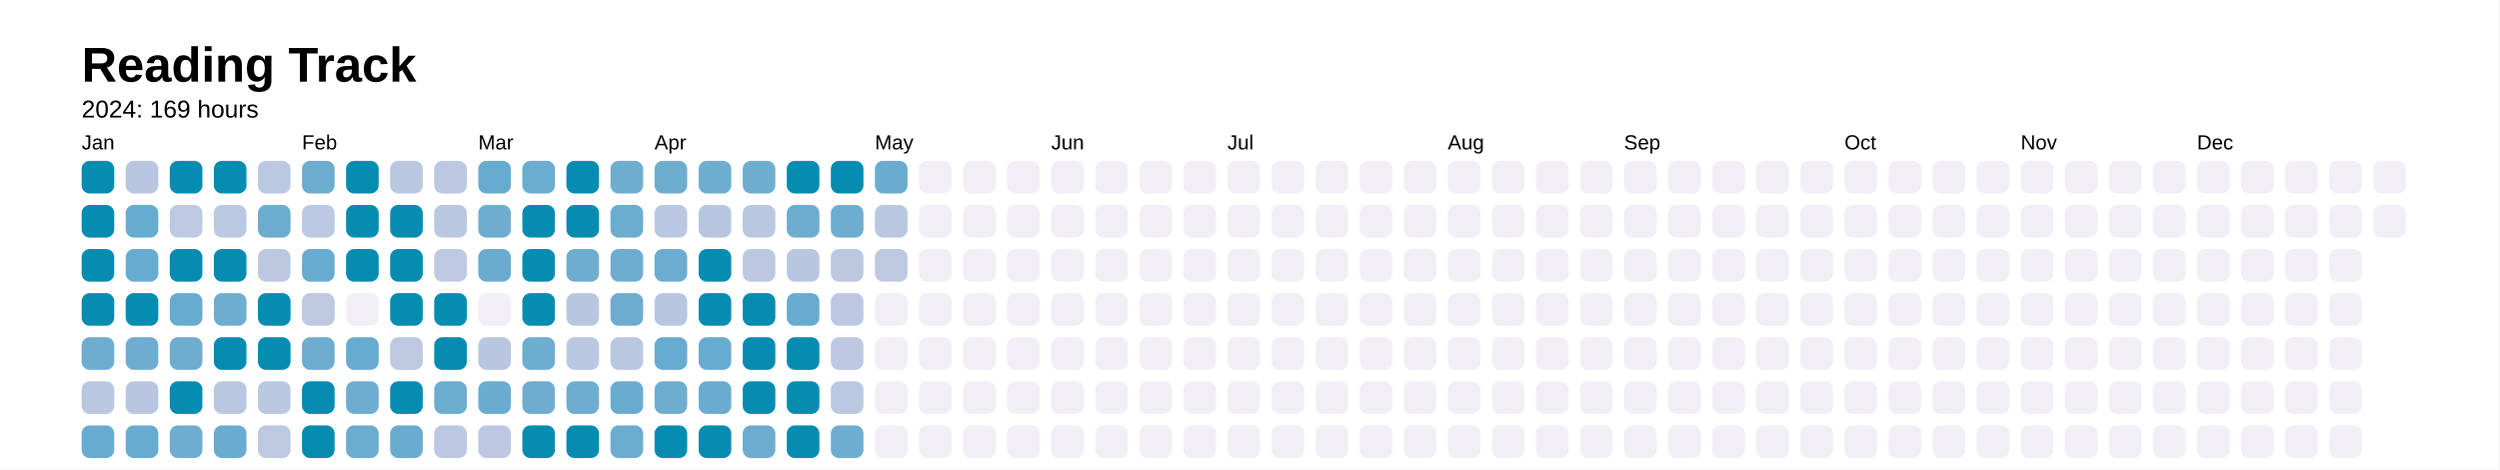
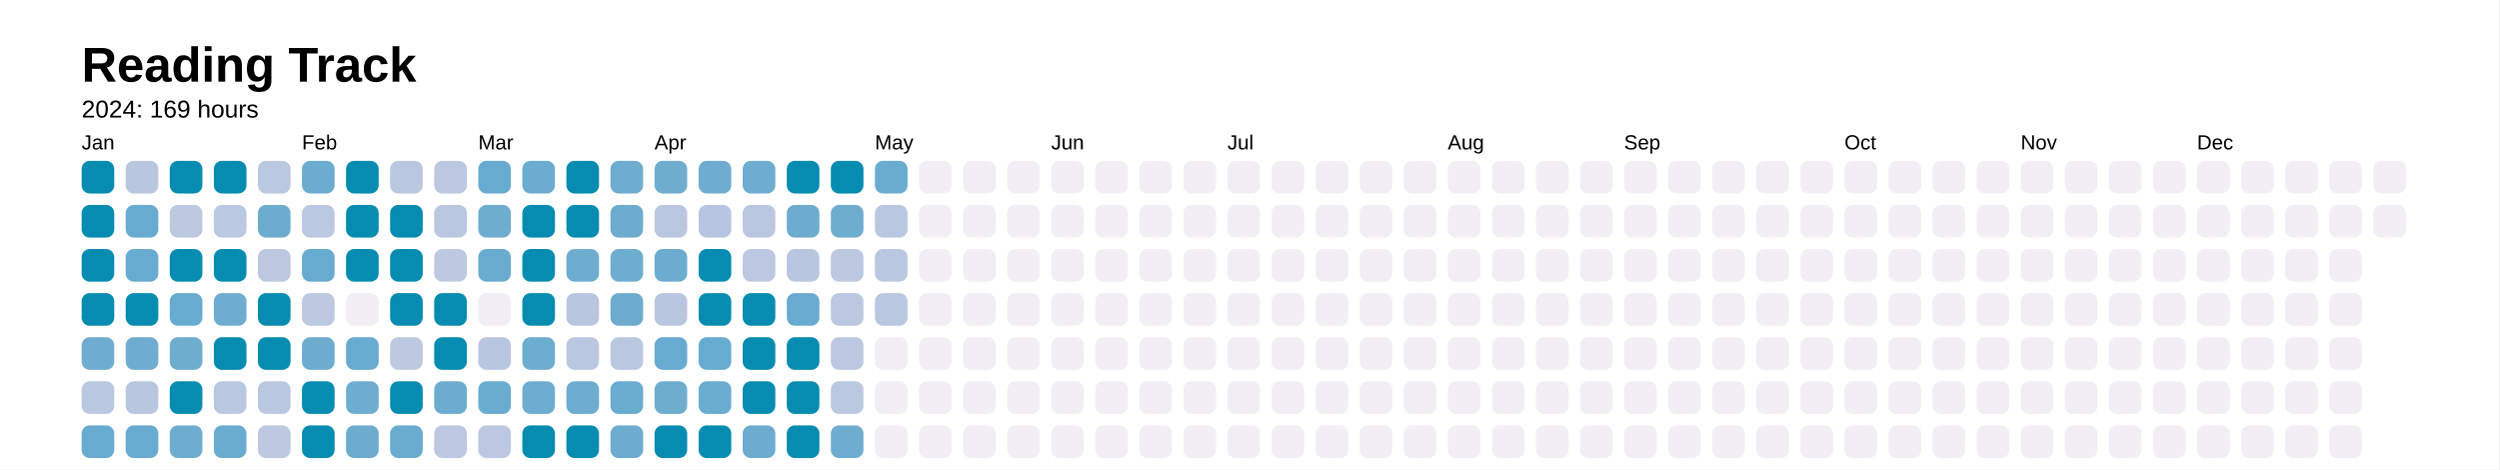
<svg xmlns="http://www.w3.org/2000/svg" baseProfile="full" height="57.5mm" version="1.1" viewBox="0,0,306.2,57.5" width="306.2mm">
  <defs />
  <rect fill="#FFFFFF" height="57.5" width="306.2" x="0" y="0" />
  <text fill="#000000" style="font-size:6px; font-family:Arial; font-weight:bold;" x="10" y="10">Reading Track</text>
  <text fill="#000000" style="font-size:3px; font-family:Arial;" x="10" y="14.4">2024: 169 hours</text>
  <text fill="#000000" style="font-size:2.5px; font-family:Arial" x="10" y="18.3">Jan</text>
  <rect fill="#058cb0" height="4" rx="1" ry="1" width="4" x="10" y="19.7" />
  <rect fill="#058cb0" height="4" rx="1" ry="1" width="4" x="10" y="25.1" />
  <rect fill="#058cb0" height="4" rx="1" ry="1" width="4" x="10" y="30.5" />
  <rect fill="#058cb0" height="4" rx="1" ry="1" width="4" x="10" y="35.9" />
  <rect fill="#6eadcf" height="4" rx="1" ry="1" width="4" x="10" y="41.3" />
  <rect fill="#bac7e0" height="4" rx="1" ry="1" width="4" x="10" y="46.7" />
  <rect fill="#67abd0" height="4" rx="1" ry="1" width="4" x="10" y="52.1" />
  <rect fill="#b8c6e0" height="4" rx="1" ry="1" width="4" x="15.4" y="19.7" />
  <rect fill="#68abd0" height="4" rx="1" ry="1" width="4" x="15.4" y="25.1" />
  <rect fill="#67abd0" height="4" rx="1" ry="1" width="4" x="15.4" y="30.5" />
  <rect fill="#058cb0" height="4" rx="1" ry="1" width="4" x="15.4" y="35.9" />
  <rect fill="#6eadcf" height="4" rx="1" ry="1" width="4" x="15.4" y="41.3" />
  <rect fill="#b9c6e0" height="4" rx="1" ry="1" width="4" x="15.4" y="46.7" />
  <rect fill="#67abd0" height="4" rx="1" ry="1" width="4" x="15.4" y="52.1" />
  <rect fill="#058cb0" height="4" rx="1" ry="1" width="4" x="20.8" y="19.7" />
  <rect fill="#bcc9e1" height="4" rx="1" ry="1" width="4" x="20.8" y="25.1" />
  <rect fill="#058cb0" height="4" rx="1" ry="1" width="4" x="20.8" y="30.5" />
  <rect fill="#68abd0" height="4" rx="1" ry="1" width="4" x="20.8" y="35.9" />
  <rect fill="#6fadcf" height="4" rx="1" ry="1" width="4" x="20.8" y="41.3" />
  <rect fill="#058cb0" height="4" rx="1" ry="1" width="4" x="20.8" y="46.7" />
  <rect fill="#6eadcf" height="4" rx="1" ry="1" width="4" x="20.8" y="52.1" />
  <rect fill="#058cb0" height="4" rx="1" ry="1" width="4" x="26.2" y="19.7" />
  <rect fill="#bbc8e1" height="4" rx="1" ry="1" width="4" x="26.2" y="25.1" />
  <rect fill="#058cb0" height="4" rx="1" ry="1" width="4" x="26.2" y="30.5" />
  <rect fill="#6eadcf" height="4" rx="1" ry="1" width="4" x="26.2" y="35.9" />
  <rect fill="#058cb0" height="4" rx="1" ry="1" width="4" x="26.2" y="41.3" />
  <rect fill="#b9c7e0" height="4" rx="1" ry="1" width="4" x="26.2" y="46.7" />
  <rect fill="#6aacd0" height="4" rx="1" ry="1" width="4" x="26.2" y="52.1" />
  <rect fill="#bbc8e1" height="4" rx="1" ry="1" width="4" x="31.6" y="19.7" />
  <rect fill="#6caccf" height="4" rx="1" ry="1" width="4" x="31.6" y="25.1" />
  <rect fill="#bbc8e0" height="4" rx="1" ry="1" width="4" x="31.6" y="30.5" />
  <rect fill="#058cb0" height="4" rx="1" ry="1" width="4" x="31.6" y="35.9" />
  <rect fill="#058cb0" height="4" rx="1" ry="1" width="4" x="31.6" y="41.3" />
  <rect fill="#bac7e0" height="4" rx="1" ry="1" width="4" x="31.6" y="46.7" />
  <rect fill="#bcc9e1" height="4" rx="1" ry="1" width="4" x="31.6" y="52.1" />
  <text fill="#000000" style="font-size:2.5px; font-family:Arial" x="37.0" y="18.3">Feb</text>
  <rect fill="#6caccf" height="4" rx="1" ry="1" width="4" x="37.0" y="19.7" />
  <rect fill="#bbc8e1" height="4" rx="1" ry="1" width="4" x="37.0" y="25.1" />
  <rect fill="#68abd0" height="4" rx="1" ry="1" width="4" x="37.0" y="30.5" />
  <rect fill="#bdc9e1" height="4" rx="1" ry="1" width="4" x="37.0" y="35.9" />
  <rect fill="#6daccf" height="4" rx="1" ry="1" width="4" x="37.0" y="41.3" />
  <rect fill="#058cb0" height="4" rx="1" ry="1" width="4" x="37.0" y="46.7" />
  <rect fill="#058cb0" height="4" rx="1" ry="1" width="4" x="37.0" y="52.1" />
  <rect fill="#058cb0" height="4" rx="1" ry="1" width="4" x="42.4" y="19.7" />
  <rect fill="#058cb0" height="4" rx="1" ry="1" width="4" x="42.4" y="25.1" />
  <rect fill="#058cb0" height="4" rx="1" ry="1" width="4" x="42.4" y="30.5" />
  <rect fill="#f1eef6" height="4" rx="1" ry="1" width="4" x="42.4" y="35.9" />
  <rect fill="#67abd0" height="4" rx="1" ry="1" width="4" x="42.4" y="41.3" />
  <rect fill="#6eadcf" height="4" rx="1" ry="1" width="4" x="42.4" y="46.7" />
  <rect fill="#6baccf" height="4" rx="1" ry="1" width="4" x="42.4" y="52.1" />
  <rect fill="#bac7e0" height="4" rx="1" ry="1" width="4" x="47.8" y="19.7" />
  <rect fill="#058cb0" height="4" rx="1" ry="1" width="4" x="47.8" y="25.1" />
  <rect fill="#058cb0" height="4" rx="1" ry="1" width="4" x="47.8" y="30.5" />
  <rect fill="#058cb0" height="4" rx="1" ry="1" width="4" x="47.8" y="35.9" />
  <rect fill="#bdc9e1" height="4" rx="1" ry="1" width="4" x="47.8" y="41.3" />
  <rect fill="#058cb0" height="4" rx="1" ry="1" width="4" x="47.8" y="46.7" />
  <rect fill="#6aacd0" height="4" rx="1" ry="1" width="4" x="47.8" y="52.1" />
  <rect fill="#bcc8e1" height="4" rx="1" ry="1" width="4" x="53.2" y="19.7" />
  <rect fill="#bac7e0" height="4" rx="1" ry="1" width="4" x="53.2" y="25.1" />
  <rect fill="#bdc9e1" height="4" rx="1" ry="1" width="4" x="53.2" y="30.5" />
  <rect fill="#058cb0" height="4" rx="1" ry="1" width="4" x="53.2" y="35.9" />
  <rect fill="#058cb0" height="4" rx="1" ry="1" width="4" x="53.2" y="41.3" />
  <rect fill="#6caccf" height="4" rx="1" ry="1" width="4" x="53.2" y="46.7" />
  <rect fill="#bcc8e1" height="4" rx="1" ry="1" width="4" x="53.2" y="52.1" />
  <text fill="#000000" style="font-size:2.5px; font-family:Arial" x="58.6" y="18.3">Mar</text>
  <rect fill="#68abd0" height="4" rx="1" ry="1" width="4" x="58.6" y="19.7" />
  <rect fill="#6fadcf" height="4" rx="1" ry="1" width="4" x="58.6" y="25.1" />
  <rect fill="#69acd0" height="4" rx="1" ry="1" width="4" x="58.6" y="30.5" />
  <rect fill="#f1eef6" height="4" rx="1" ry="1" width="4" x="58.6" y="35.9" />
  <rect fill="#b9c6e0" height="4" rx="1" ry="1" width="4" x="58.6" y="41.3" />
  <rect fill="#69acd0" height="4" rx="1" ry="1" width="4" x="58.6" y="46.7" />
  <rect fill="#bcc8e1" height="4" rx="1" ry="1" width="4" x="58.6" y="52.1" />
  <rect fill="#6bacd0" height="4" rx="1" ry="1" width="4" x="64" y="19.7" />
  <rect fill="#058cb0" height="4" rx="1" ry="1" width="4" x="64" y="25.1" />
  <rect fill="#058cb0" height="4" rx="1" ry="1" width="4" x="64" y="30.5" />
  <rect fill="#058cb0" height="4" rx="1" ry="1" width="4" x="64" y="35.9" />
  <rect fill="#6dadcf" height="4" rx="1" ry="1" width="4" x="64" y="41.3" />
  <rect fill="#6eadcf" height="4" rx="1" ry="1" width="4" x="64" y="46.7" />
  <rect fill="#058cb0" height="4" rx="1" ry="1" width="4" x="64" y="52.1" />
  <rect fill="#058cb0" height="4" rx="1" ry="1" width="4" x="69.4" y="19.7" />
  <rect fill="#058cb0" height="4" rx="1" ry="1" width="4" x="69.4" y="25.1" />
  <rect fill="#6eadcf" height="4" rx="1" ry="1" width="4" x="69.4" y="30.5" />
  <rect fill="#b9c6e0" height="4" rx="1" ry="1" width="4" x="69.4" y="35.9" />
  <rect fill="#bac7e0" height="4" rx="1" ry="1" width="4" x="69.4" y="41.3" />
  <rect fill="#6eadcf" height="4" rx="1" ry="1" width="4" x="69.4" y="46.7" />
  <rect fill="#058cb0" height="4" rx="1" ry="1" width="4" x="69.4" y="52.1" />
  <rect fill="#6eadcf" height="4" rx="1" ry="1" width="4" x="74.8" y="19.7" />
  <rect fill="#6baccf" height="4" rx="1" ry="1" width="4" x="74.8" y="25.1" />
  <rect fill="#6eadcf" height="4" rx="1" ry="1" width="4" x="74.8" y="30.5" />
  <rect fill="#6daccf" height="4" rx="1" ry="1" width="4" x="74.8" y="35.9" />
  <rect fill="#bac7e0" height="4" rx="1" ry="1" width="4" x="74.8" y="41.3" />
  <rect fill="#69acd0" height="4" rx="1" ry="1" width="4" x="74.8" y="46.7" />
  <rect fill="#6caccf" height="4" rx="1" ry="1" width="4" x="74.8" y="52.1" />
  <text fill="#000000" style="font-size:2.5px; font-family:Arial" x="80.2" y="18.3">Apr</text>
  <rect fill="#6fadcf" height="4" rx="1" ry="1" width="4" x="80.2" y="19.7" />
  <rect fill="#bac7e0" height="4" rx="1" ry="1" width="4" x="80.2" y="25.1" />
  <rect fill="#6bacd0" height="4" rx="1" ry="1" width="4" x="80.2" y="30.5" />
  <rect fill="#b8c6e0" height="4" rx="1" ry="1" width="4" x="80.2" y="35.9" />
  <rect fill="#67abd0" height="4" rx="1" ry="1" width="4" x="80.2" y="41.3" />
  <rect fill="#6fadcf" height="4" rx="1" ry="1" width="4" x="80.2" y="46.7" />
  <rect fill="#058cb0" height="4" rx="1" ry="1" width="4" x="80.2" y="52.1" />
  <rect fill="#6eadcf" height="4" rx="1" ry="1" width="4" x="85.6" y="19.7" />
  <rect fill="#b7c5e0" height="4" rx="1" ry="1" width="4" x="85.6" y="25.1" />
  <rect fill="#058cb0" height="4" rx="1" ry="1" width="4" x="85.6" y="30.5" />
  <rect fill="#058cb0" height="4" rx="1" ry="1" width="4" x="85.6" y="35.9" />
  <rect fill="#67abd0" height="4" rx="1" ry="1" width="4" x="85.6" y="41.3" />
  <rect fill="#6aacd0" height="4" rx="1" ry="1" width="4" x="85.6" y="46.7" />
  <rect fill="#058cb0" height="4" rx="1" ry="1" width="4" x="85.6" y="52.1" />
  <rect fill="#6eadcf" height="4" rx="1" ry="1" width="4" x="91" y="19.7" />
  <rect fill="#bac7e0" height="4" rx="1" ry="1" width="4" x="91" y="25.1" />
  <rect fill="#bcc8e1" height="4" rx="1" ry="1" width="4" x="91" y="30.5" />
  <rect fill="#058cb0" height="4" rx="1" ry="1" width="4" x="91" y="35.9" />
  <rect fill="#058cb0" height="4" rx="1" ry="1" width="4" x="91" y="41.3" />
  <rect fill="#058cb0" height="4" rx="1" ry="1" width="4" x="91" y="46.7" />
  <rect fill="#6daccf" height="4" rx="1" ry="1" width="4" x="91" y="52.1" />
  <rect fill="#058cb0" height="4" rx="1" ry="1" width="4" x="96.4" y="19.7" />
  <rect fill="#6daccf" height="4" rx="1" ry="1" width="4" x="96.4" y="25.1" />
  <rect fill="#b9c6e0" height="4" rx="1" ry="1" width="4" x="96.4" y="30.5" />
  <rect fill="#69abd0" height="4" rx="1" ry="1" width="4" x="96.4" y="35.9" />
  <rect fill="#058cb0" height="4" rx="1" ry="1" width="4" x="96.4" y="41.3" />
  <rect fill="#058cb0" height="4" rx="1" ry="1" width="4" x="96.4" y="46.7" />
  <rect fill="#058cb0" height="4" rx="1" ry="1" width="4" x="96.4" y="52.1" />
  <rect fill="#058cb0" height="4" rx="1" ry="1" width="4" x="101.8" y="19.7" />
  <rect fill="#6fadcf" height="4" rx="1" ry="1" width="4" x="101.8" y="25.1" />
  <rect fill="#bbc8e0" height="4" rx="1" ry="1" width="4" x="101.8" y="30.5" />
  <rect fill="#bcc8e1" height="4" rx="1" ry="1" width="4" x="101.8" y="35.9" />
  <rect fill="#bcc8e1" height="4" rx="1" ry="1" width="4" x="101.8" y="41.3" />
  <rect fill="#bbc8e1" height="4" rx="1" ry="1" width="4" x="101.8" y="46.7" />
  <rect fill="#6eadcf" height="4" rx="1" ry="1" width="4" x="101.8" y="52.1" />
  <text fill="#000000" style="font-size:2.5px; font-family:Arial" x="107.2" y="18.3">May</text>
  <rect fill="#6aacd0" height="4" rx="1" ry="1" width="4" x="107.2" y="19.7" />
  <rect fill="#bac7e0" height="4" rx="1" ry="1" width="4" x="107.2" y="25.1" />
-   <rect fill="#bdc9e1" height="4" rx="1" ry="1" width="4" x="107.2" y="30.5" />
-   <rect fill="#f1eef6" height="4" rx="1" ry="1" width="4" x="107.2" y="35.9" />
+   <rect fill="#bac7e0" height="4" rx="1" ry="1" width="4" x="107.2" y="30.5" />
+   <rect fill="#b9c7e0" height="4" rx="1" ry="1" width="4" x="107.2" y="35.9" />
  <rect fill="#f1eef6" height="4" rx="1" ry="1" width="4" x="107.2" y="41.3" />
  <rect fill="#f1eef6" height="4" rx="1" ry="1" width="4" x="107.2" y="46.7" />
  <rect fill="#f1eef6" height="4" rx="1" ry="1" width="4" x="107.2" y="52.1" />
  <rect fill="#f1eef6" height="4" rx="1" ry="1" width="4" x="112.6" y="19.7" />
  <rect fill="#f1eef6" height="4" rx="1" ry="1" width="4" x="112.6" y="25.1" />
  <rect fill="#f1eef6" height="4" rx="1" ry="1" width="4" x="112.6" y="30.5" />
  <rect fill="#f1eef6" height="4" rx="1" ry="1" width="4" x="112.6" y="35.9" />
  <rect fill="#f1eef6" height="4" rx="1" ry="1" width="4" x="112.6" y="41.3" />
  <rect fill="#f1eef6" height="4" rx="1" ry="1" width="4" x="112.6" y="46.7" />
  <rect fill="#f1eef6" height="4" rx="1" ry="1" width="4" x="112.6" y="52.1" />
  <rect fill="#f1eef6" height="4" rx="1" ry="1" width="4" x="118" y="19.7" />
  <rect fill="#f1eef6" height="4" rx="1" ry="1" width="4" x="118" y="25.1" />
  <rect fill="#f1eef6" height="4" rx="1" ry="1" width="4" x="118" y="30.5" />
  <rect fill="#f1eef6" height="4" rx="1" ry="1" width="4" x="118" y="35.9" />
  <rect fill="#f1eef6" height="4" rx="1" ry="1" width="4" x="118" y="41.3" />
  <rect fill="#f1eef6" height="4" rx="1" ry="1" width="4" x="118" y="46.7" />
  <rect fill="#f1eef6" height="4" rx="1" ry="1" width="4" x="118" y="52.1" />
  <rect fill="#f1eef6" height="4" rx="1" ry="1" width="4" x="123.4" y="19.7" />
  <rect fill="#f1eef6" height="4" rx="1" ry="1" width="4" x="123.4" y="25.1" />
  <rect fill="#f1eef6" height="4" rx="1" ry="1" width="4" x="123.4" y="30.5" />
  <rect fill="#f1eef6" height="4" rx="1" ry="1" width="4" x="123.4" y="35.9" />
  <rect fill="#f1eef6" height="4" rx="1" ry="1" width="4" x="123.4" y="41.3" />
  <rect fill="#f1eef6" height="4" rx="1" ry="1" width="4" x="123.4" y="46.7" />
  <rect fill="#f1eef6" height="4" rx="1" ry="1" width="4" x="123.4" y="52.1" />
  <text fill="#000000" style="font-size:2.5px; font-family:Arial" x="128.8" y="18.3">Jun</text>
  <rect fill="#f1eef6" height="4" rx="1" ry="1" width="4" x="128.8" y="19.7" />
  <rect fill="#f1eef6" height="4" rx="1" ry="1" width="4" x="128.8" y="25.1" />
  <rect fill="#f1eef6" height="4" rx="1" ry="1" width="4" x="128.8" y="30.5" />
  <rect fill="#f1eef6" height="4" rx="1" ry="1" width="4" x="128.8" y="35.9" />
  <rect fill="#f1eef6" height="4" rx="1" ry="1" width="4" x="128.8" y="41.3" />
  <rect fill="#f1eef6" height="4" rx="1" ry="1" width="4" x="128.8" y="46.7" />
  <rect fill="#f1eef6" height="4" rx="1" ry="1" width="4" x="128.8" y="52.1" />
  <rect fill="#f1eef6" height="4" rx="1" ry="1" width="4" x="134.2" y="19.7" />
  <rect fill="#f1eef6" height="4" rx="1" ry="1" width="4" x="134.2" y="25.1" />
  <rect fill="#f1eef6" height="4" rx="1" ry="1" width="4" x="134.2" y="30.5" />
  <rect fill="#f1eef6" height="4" rx="1" ry="1" width="4" x="134.2" y="35.9" />
  <rect fill="#f1eef6" height="4" rx="1" ry="1" width="4" x="134.2" y="41.3" />
  <rect fill="#f1eef6" height="4" rx="1" ry="1" width="4" x="134.2" y="46.7" />
  <rect fill="#f1eef6" height="4" rx="1" ry="1" width="4" x="134.2" y="52.1" />
  <rect fill="#f1eef6" height="4" rx="1" ry="1" width="4" x="139.6" y="19.7" />
  <rect fill="#f1eef6" height="4" rx="1" ry="1" width="4" x="139.6" y="25.1" />
  <rect fill="#f1eef6" height="4" rx="1" ry="1" width="4" x="139.6" y="30.5" />
  <rect fill="#f1eef6" height="4" rx="1" ry="1" width="4" x="139.6" y="35.9" />
  <rect fill="#f1eef6" height="4" rx="1" ry="1" width="4" x="139.6" y="41.3" />
  <rect fill="#f1eef6" height="4" rx="1" ry="1" width="4" x="139.6" y="46.7" />
  <rect fill="#f1eef6" height="4" rx="1" ry="1" width="4" x="139.6" y="52.1" />
  <rect fill="#f1eef6" height="4" rx="1" ry="1" width="4" x="145" y="19.7" />
  <rect fill="#f1eef6" height="4" rx="1" ry="1" width="4" x="145" y="25.1" />
  <rect fill="#f1eef6" height="4" rx="1" ry="1" width="4" x="145" y="30.5" />
  <rect fill="#f1eef6" height="4" rx="1" ry="1" width="4" x="145" y="35.9" />
  <rect fill="#f1eef6" height="4" rx="1" ry="1" width="4" x="145" y="41.3" />
  <rect fill="#f1eef6" height="4" rx="1" ry="1" width="4" x="145" y="46.7" />
  <rect fill="#f1eef6" height="4" rx="1" ry="1" width="4" x="145" y="52.1" />
  <text fill="#000000" style="font-size:2.5px; font-family:Arial" x="150.4" y="18.3">Jul</text>
  <rect fill="#f1eef6" height="4" rx="1" ry="1" width="4" x="150.4" y="19.7" />
  <rect fill="#f1eef6" height="4" rx="1" ry="1" width="4" x="150.4" y="25.1" />
  <rect fill="#f1eef6" height="4" rx="1" ry="1" width="4" x="150.4" y="30.5" />
  <rect fill="#f1eef6" height="4" rx="1" ry="1" width="4" x="150.4" y="35.9" />
  <rect fill="#f1eef6" height="4" rx="1" ry="1" width="4" x="150.4" y="41.3" />
  <rect fill="#f1eef6" height="4" rx="1" ry="1" width="4" x="150.4" y="46.7" />
  <rect fill="#f1eef6" height="4" rx="1" ry="1" width="4" x="150.4" y="52.1" />
  <rect fill="#f1eef6" height="4" rx="1" ry="1" width="4" x="155.8" y="19.7" />
  <rect fill="#f1eef6" height="4" rx="1" ry="1" width="4" x="155.8" y="25.1" />
  <rect fill="#f1eef6" height="4" rx="1" ry="1" width="4" x="155.8" y="30.5" />
  <rect fill="#f1eef6" height="4" rx="1" ry="1" width="4" x="155.8" y="35.9" />
  <rect fill="#f1eef6" height="4" rx="1" ry="1" width="4" x="155.8" y="41.3" />
  <rect fill="#f1eef6" height="4" rx="1" ry="1" width="4" x="155.8" y="46.7" />
  <rect fill="#f1eef6" height="4" rx="1" ry="1" width="4" x="155.8" y="52.1" />
  <rect fill="#f1eef6" height="4" rx="1" ry="1" width="4" x="161.2" y="19.7" />
  <rect fill="#f1eef6" height="4" rx="1" ry="1" width="4" x="161.2" y="25.1" />
  <rect fill="#f1eef6" height="4" rx="1" ry="1" width="4" x="161.2" y="30.5" />
  <rect fill="#f1eef6" height="4" rx="1" ry="1" width="4" x="161.2" y="35.9" />
  <rect fill="#f1eef6" height="4" rx="1" ry="1" width="4" x="161.2" y="41.3" />
  <rect fill="#f1eef6" height="4" rx="1" ry="1" width="4" x="161.2" y="46.7" />
  <rect fill="#f1eef6" height="4" rx="1" ry="1" width="4" x="161.2" y="52.1" />
  <rect fill="#f1eef6" height="4" rx="1" ry="1" width="4" x="166.6" y="19.7" />
  <rect fill="#f1eef6" height="4" rx="1" ry="1" width="4" x="166.6" y="25.1" />
  <rect fill="#f1eef6" height="4" rx="1" ry="1" width="4" x="166.6" y="30.5" />
  <rect fill="#f1eef6" height="4" rx="1" ry="1" width="4" x="166.6" y="35.9" />
  <rect fill="#f1eef6" height="4" rx="1" ry="1" width="4" x="166.6" y="41.3" />
  <rect fill="#f1eef6" height="4" rx="1" ry="1" width="4" x="166.6" y="46.7" />
  <rect fill="#f1eef6" height="4" rx="1" ry="1" width="4" x="166.6" y="52.1" />
  <rect fill="#f1eef6" height="4" rx="1" ry="1" width="4" x="172" y="19.7" />
  <rect fill="#f1eef6" height="4" rx="1" ry="1" width="4" x="172" y="25.1" />
  <rect fill="#f1eef6" height="4" rx="1" ry="1" width="4" x="172" y="30.5" />
  <rect fill="#f1eef6" height="4" rx="1" ry="1" width="4" x="172" y="35.9" />
  <rect fill="#f1eef6" height="4" rx="1" ry="1" width="4" x="172" y="41.3" />
  <rect fill="#f1eef6" height="4" rx="1" ry="1" width="4" x="172" y="46.7" />
  <rect fill="#f1eef6" height="4" rx="1" ry="1" width="4" x="172" y="52.1" />
  <text fill="#000000" style="font-size:2.5px; font-family:Arial" x="177.4" y="18.3">Aug</text>
  <rect fill="#f1eef6" height="4" rx="1" ry="1" width="4" x="177.4" y="19.7" />
  <rect fill="#f1eef6" height="4" rx="1" ry="1" width="4" x="177.4" y="25.1" />
  <rect fill="#f1eef6" height="4" rx="1" ry="1" width="4" x="177.4" y="30.5" />
  <rect fill="#f1eef6" height="4" rx="1" ry="1" width="4" x="177.4" y="35.9" />
  <rect fill="#f1eef6" height="4" rx="1" ry="1" width="4" x="177.4" y="41.3" />
  <rect fill="#f1eef6" height="4" rx="1" ry="1" width="4" x="177.4" y="46.7" />
  <rect fill="#f1eef6" height="4" rx="1" ry="1" width="4" x="177.4" y="52.1" />
  <rect fill="#f1eef6" height="4" rx="1" ry="1" width="4" x="182.8" y="19.7" />
  <rect fill="#f1eef6" height="4" rx="1" ry="1" width="4" x="182.8" y="25.1" />
  <rect fill="#f1eef6" height="4" rx="1" ry="1" width="4" x="182.8" y="30.5" />
  <rect fill="#f1eef6" height="4" rx="1" ry="1" width="4" x="182.8" y="35.9" />
  <rect fill="#f1eef6" height="4" rx="1" ry="1" width="4" x="182.8" y="41.3" />
  <rect fill="#f1eef6" height="4" rx="1" ry="1" width="4" x="182.8" y="46.7" />
  <rect fill="#f1eef6" height="4" rx="1" ry="1" width="4" x="182.8" y="52.1" />
  <rect fill="#f1eef6" height="4" rx="1" ry="1" width="4" x="188.2" y="19.7" />
  <rect fill="#f1eef6" height="4" rx="1" ry="1" width="4" x="188.2" y="25.1" />
  <rect fill="#f1eef6" height="4" rx="1" ry="1" width="4" x="188.2" y="30.5" />
  <rect fill="#f1eef6" height="4" rx="1" ry="1" width="4" x="188.2" y="35.9" />
  <rect fill="#f1eef6" height="4" rx="1" ry="1" width="4" x="188.2" y="41.3" />
  <rect fill="#f1eef6" height="4" rx="1" ry="1" width="4" x="188.2" y="46.7" />
  <rect fill="#f1eef6" height="4" rx="1" ry="1" width="4" x="188.2" y="52.1" />
  <rect fill="#f1eef6" height="4" rx="1" ry="1" width="4" x="193.6" y="19.7" />
  <rect fill="#f1eef6" height="4" rx="1" ry="1" width="4" x="193.6" y="25.1" />
  <rect fill="#f1eef6" height="4" rx="1" ry="1" width="4" x="193.6" y="30.5" />
  <rect fill="#f1eef6" height="4" rx="1" ry="1" width="4" x="193.6" y="35.9" />
  <rect fill="#f1eef6" height="4" rx="1" ry="1" width="4" x="193.6" y="41.3" />
  <rect fill="#f1eef6" height="4" rx="1" ry="1" width="4" x="193.6" y="46.7" />
  <rect fill="#f1eef6" height="4" rx="1" ry="1" width="4" x="193.6" y="52.1" />
  <text fill="#000000" style="font-size:2.5px; font-family:Arial" x="199" y="18.3">Sep</text>
  <rect fill="#f1eef6" height="4" rx="1" ry="1" width="4" x="199" y="19.7" />
  <rect fill="#f1eef6" height="4" rx="1" ry="1" width="4" x="199" y="25.1" />
  <rect fill="#f1eef6" height="4" rx="1" ry="1" width="4" x="199" y="30.5" />
  <rect fill="#f1eef6" height="4" rx="1" ry="1" width="4" x="199" y="35.9" />
  <rect fill="#f1eef6" height="4" rx="1" ry="1" width="4" x="199" y="41.3" />
  <rect fill="#f1eef6" height="4" rx="1" ry="1" width="4" x="199" y="46.7" />
  <rect fill="#f1eef6" height="4" rx="1" ry="1" width="4" x="199" y="52.1" />
  <rect fill="#f1eef6" height="4" rx="1" ry="1" width="4" x="204.4" y="19.7" />
  <rect fill="#f1eef6" height="4" rx="1" ry="1" width="4" x="204.4" y="25.1" />
  <rect fill="#f1eef6" height="4" rx="1" ry="1" width="4" x="204.4" y="30.5" />
  <rect fill="#f1eef6" height="4" rx="1" ry="1" width="4" x="204.4" y="35.9" />
  <rect fill="#f1eef6" height="4" rx="1" ry="1" width="4" x="204.4" y="41.3" />
  <rect fill="#f1eef6" height="4" rx="1" ry="1" width="4" x="204.4" y="46.7" />
  <rect fill="#f1eef6" height="4" rx="1" ry="1" width="4" x="204.4" y="52.1" />
  <rect fill="#f1eef6" height="4" rx="1" ry="1" width="4" x="209.8" y="19.7" />
  <rect fill="#f1eef6" height="4" rx="1" ry="1" width="4" x="209.8" y="25.1" />
  <rect fill="#f1eef6" height="4" rx="1" ry="1" width="4" x="209.8" y="30.5" />
  <rect fill="#f1eef6" height="4" rx="1" ry="1" width="4" x="209.8" y="35.9" />
  <rect fill="#f1eef6" height="4" rx="1" ry="1" width="4" x="209.8" y="41.3" />
  <rect fill="#f1eef6" height="4" rx="1" ry="1" width="4" x="209.8" y="46.7" />
  <rect fill="#f1eef6" height="4" rx="1" ry="1" width="4" x="209.8" y="52.1" />
  <rect fill="#f1eef6" height="4" rx="1" ry="1" width="4" x="215.2" y="19.7" />
  <rect fill="#f1eef6" height="4" rx="1" ry="1" width="4" x="215.2" y="25.1" />
  <rect fill="#f1eef6" height="4" rx="1" ry="1" width="4" x="215.2" y="30.5" />
  <rect fill="#f1eef6" height="4" rx="1" ry="1" width="4" x="215.2" y="35.9" />
  <rect fill="#f1eef6" height="4" rx="1" ry="1" width="4" x="215.2" y="41.3" />
  <rect fill="#f1eef6" height="4" rx="1" ry="1" width="4" x="215.2" y="46.7" />
  <rect fill="#f1eef6" height="4" rx="1" ry="1" width="4" x="215.2" y="52.1" />
  <rect fill="#f1eef6" height="4" rx="1" ry="1" width="4" x="220.6" y="19.7" />
  <rect fill="#f1eef6" height="4" rx="1" ry="1" width="4" x="220.6" y="25.1" />
  <rect fill="#f1eef6" height="4" rx="1" ry="1" width="4" x="220.6" y="30.5" />
  <rect fill="#f1eef6" height="4" rx="1" ry="1" width="4" x="220.6" y="35.9" />
  <rect fill="#f1eef6" height="4" rx="1" ry="1" width="4" x="220.6" y="41.3" />
  <rect fill="#f1eef6" height="4" rx="1" ry="1" width="4" x="220.6" y="46.7" />
  <rect fill="#f1eef6" height="4" rx="1" ry="1" width="4" x="220.6" y="52.1" />
  <text fill="#000000" style="font-size:2.5px; font-family:Arial" x="226" y="18.3">Oct</text>
  <rect fill="#f1eef6" height="4" rx="1" ry="1" width="4" x="226" y="19.7" />
  <rect fill="#f1eef6" height="4" rx="1" ry="1" width="4" x="226" y="25.1" />
  <rect fill="#f1eef6" height="4" rx="1" ry="1" width="4" x="226" y="30.5" />
  <rect fill="#f1eef6" height="4" rx="1" ry="1" width="4" x="226" y="35.9" />
  <rect fill="#f1eef6" height="4" rx="1" ry="1" width="4" x="226" y="41.3" />
  <rect fill="#f1eef6" height="4" rx="1" ry="1" width="4" x="226" y="46.7" />
  <rect fill="#f1eef6" height="4" rx="1" ry="1" width="4" x="226" y="52.1" />
  <rect fill="#f1eef6" height="4" rx="1" ry="1" width="4" x="231.4" y="19.7" />
  <rect fill="#f1eef6" height="4" rx="1" ry="1" width="4" x="231.4" y="25.1" />
  <rect fill="#f1eef6" height="4" rx="1" ry="1" width="4" x="231.4" y="30.5" />
  <rect fill="#f1eef6" height="4" rx="1" ry="1" width="4" x="231.4" y="35.9" />
  <rect fill="#f1eef6" height="4" rx="1" ry="1" width="4" x="231.4" y="41.3" />
  <rect fill="#f1eef6" height="4" rx="1" ry="1" width="4" x="231.4" y="46.7" />
  <rect fill="#f1eef6" height="4" rx="1" ry="1" width="4" x="231.4" y="52.1" />
  <rect fill="#f1eef6" height="4" rx="1" ry="1" width="4" x="236.8" y="19.7" />
  <rect fill="#f1eef6" height="4" rx="1" ry="1" width="4" x="236.8" y="25.1" />
  <rect fill="#f1eef6" height="4" rx="1" ry="1" width="4" x="236.8" y="30.5" />
  <rect fill="#f1eef6" height="4" rx="1" ry="1" width="4" x="236.8" y="35.9" />
  <rect fill="#f1eef6" height="4" rx="1" ry="1" width="4" x="236.8" y="41.3" />
  <rect fill="#f1eef6" height="4" rx="1" ry="1" width="4" x="236.8" y="46.7" />
  <rect fill="#f1eef6" height="4" rx="1" ry="1" width="4" x="236.8" y="52.1" />
  <rect fill="#f1eef6" height="4" rx="1" ry="1" width="4" x="242.2" y="19.7" />
  <rect fill="#f1eef6" height="4" rx="1" ry="1" width="4" x="242.2" y="25.1" />
  <rect fill="#f1eef6" height="4" rx="1" ry="1" width="4" x="242.2" y="30.5" />
  <rect fill="#f1eef6" height="4" rx="1" ry="1" width="4" x="242.2" y="35.9" />
  <rect fill="#f1eef6" height="4" rx="1" ry="1" width="4" x="242.2" y="41.3" />
  <rect fill="#f1eef6" height="4" rx="1" ry="1" width="4" x="242.2" y="46.7" />
  <rect fill="#f1eef6" height="4" rx="1" ry="1" width="4" x="242.2" y="52.1" />
  <text fill="#000000" style="font-size:2.5px; font-family:Arial" x="247.6" y="18.3">Nov</text>
  <rect fill="#f1eef6" height="4" rx="1" ry="1" width="4" x="247.6" y="19.7" />
  <rect fill="#f1eef6" height="4" rx="1" ry="1" width="4" x="247.6" y="25.1" />
  <rect fill="#f1eef6" height="4" rx="1" ry="1" width="4" x="247.6" y="30.5" />
  <rect fill="#f1eef6" height="4" rx="1" ry="1" width="4" x="247.6" y="35.9" />
  <rect fill="#f1eef6" height="4" rx="1" ry="1" width="4" x="247.6" y="41.3" />
  <rect fill="#f1eef6" height="4" rx="1" ry="1" width="4" x="247.6" y="46.7" />
  <rect fill="#f1eef6" height="4" rx="1" ry="1" width="4" x="247.6" y="52.1" />
  <rect fill="#f1eef6" height="4" rx="1" ry="1" width="4" x="253" y="19.7" />
  <rect fill="#f1eef6" height="4" rx="1" ry="1" width="4" x="253" y="25.1" />
  <rect fill="#f1eef6" height="4" rx="1" ry="1" width="4" x="253" y="30.5" />
  <rect fill="#f1eef6" height="4" rx="1" ry="1" width="4" x="253" y="35.9" />
  <rect fill="#f1eef6" height="4" rx="1" ry="1" width="4" x="253" y="41.3" />
  <rect fill="#f1eef6" height="4" rx="1" ry="1" width="4" x="253" y="46.7" />
  <rect fill="#f1eef6" height="4" rx="1" ry="1" width="4" x="253" y="52.1" />
  <rect fill="#f1eef6" height="4" rx="1" ry="1" width="4" x="258.4" y="19.7" />
  <rect fill="#f1eef6" height="4" rx="1" ry="1" width="4" x="258.4" y="25.1" />
  <rect fill="#f1eef6" height="4" rx="1" ry="1" width="4" x="258.4" y="30.5" />
  <rect fill="#f1eef6" height="4" rx="1" ry="1" width="4" x="258.4" y="35.9" />
  <rect fill="#f1eef6" height="4" rx="1" ry="1" width="4" x="258.4" y="41.3" />
  <rect fill="#f1eef6" height="4" rx="1" ry="1" width="4" x="258.4" y="46.7" />
  <rect fill="#f1eef6" height="4" rx="1" ry="1" width="4" x="258.4" y="52.1" />
  <rect fill="#f1eef6" height="4" rx="1" ry="1" width="4" x="263.8" y="19.7" />
  <rect fill="#f1eef6" height="4" rx="1" ry="1" width="4" x="263.8" y="25.1" />
  <rect fill="#f1eef6" height="4" rx="1" ry="1" width="4" x="263.8" y="30.5" />
  <rect fill="#f1eef6" height="4" rx="1" ry="1" width="4" x="263.8" y="35.9" />
  <rect fill="#f1eef6" height="4" rx="1" ry="1" width="4" x="263.8" y="41.3" />
  <rect fill="#f1eef6" height="4" rx="1" ry="1" width="4" x="263.8" y="46.7" />
  <rect fill="#f1eef6" height="4" rx="1" ry="1" width="4" x="263.8" y="52.1" />
  <text fill="#000000" style="font-size:2.5px; font-family:Arial" x="269.2" y="18.3">Dec</text>
  <rect fill="#f1eef6" height="4" rx="1" ry="1" width="4" x="269.2" y="19.7" />
  <rect fill="#f1eef6" height="4" rx="1" ry="1" width="4" x="269.2" y="25.1" />
  <rect fill="#f1eef6" height="4" rx="1" ry="1" width="4" x="269.2" y="30.5" />
  <rect fill="#f1eef6" height="4" rx="1" ry="1" width="4" x="269.2" y="35.9" />
  <rect fill="#f1eef6" height="4" rx="1" ry="1" width="4" x="269.2" y="41.3" />
  <rect fill="#f1eef6" height="4" rx="1" ry="1" width="4" x="269.2" y="46.7" />
  <rect fill="#f1eef6" height="4" rx="1" ry="1" width="4" x="269.2" y="52.1" />
  <rect fill="#f1eef6" height="4" rx="1" ry="1" width="4" x="274.6" y="19.7" />
  <rect fill="#f1eef6" height="4" rx="1" ry="1" width="4" x="274.6" y="25.1" />
  <rect fill="#f1eef6" height="4" rx="1" ry="1" width="4" x="274.6" y="30.5" />
  <rect fill="#f1eef6" height="4" rx="1" ry="1" width="4" x="274.6" y="35.9" />
  <rect fill="#f1eef6" height="4" rx="1" ry="1" width="4" x="274.6" y="41.3" />
  <rect fill="#f1eef6" height="4" rx="1" ry="1" width="4" x="274.6" y="46.7" />
  <rect fill="#f1eef6" height="4" rx="1" ry="1" width="4" x="274.6" y="52.1" />
  <rect fill="#f1eef6" height="4" rx="1" ry="1" width="4" x="280" y="19.7" />
  <rect fill="#f1eef6" height="4" rx="1" ry="1" width="4" x="280" y="25.1" />
  <rect fill="#f1eef6" height="4" rx="1" ry="1" width="4" x="280" y="30.5" />
  <rect fill="#f1eef6" height="4" rx="1" ry="1" width="4" x="280" y="35.9" />
  <rect fill="#f1eef6" height="4" rx="1" ry="1" width="4" x="280" y="41.3" />
  <rect fill="#f1eef6" height="4" rx="1" ry="1" width="4" x="280" y="46.7" />
  <rect fill="#f1eef6" height="4" rx="1" ry="1" width="4" x="280" y="52.1" />
  <rect fill="#f1eef6" height="4" rx="1" ry="1" width="4" x="285.4" y="19.7" />
  <rect fill="#f1eef6" height="4" rx="1" ry="1" width="4" x="285.4" y="25.1" />
  <rect fill="#f1eef6" height="4" rx="1" ry="1" width="4" x="285.4" y="30.5" />
  <rect fill="#f1eef6" height="4" rx="1" ry="1" width="4" x="285.4" y="35.9" />
  <rect fill="#f1eef6" height="4" rx="1" ry="1" width="4" x="285.4" y="41.3" />
  <rect fill="#f1eef6" height="4" rx="1" ry="1" width="4" x="285.4" y="46.7" />
  <rect fill="#f1eef6" height="4" rx="1" ry="1" width="4" x="285.4" y="52.1" />
  <rect fill="#f1eef6" height="4" rx="1" ry="1" width="4" x="290.8" y="19.7" />
  <rect fill="#f1eef6" height="4" rx="1" ry="1" width="4" x="290.8" y="25.1" />
</svg>
